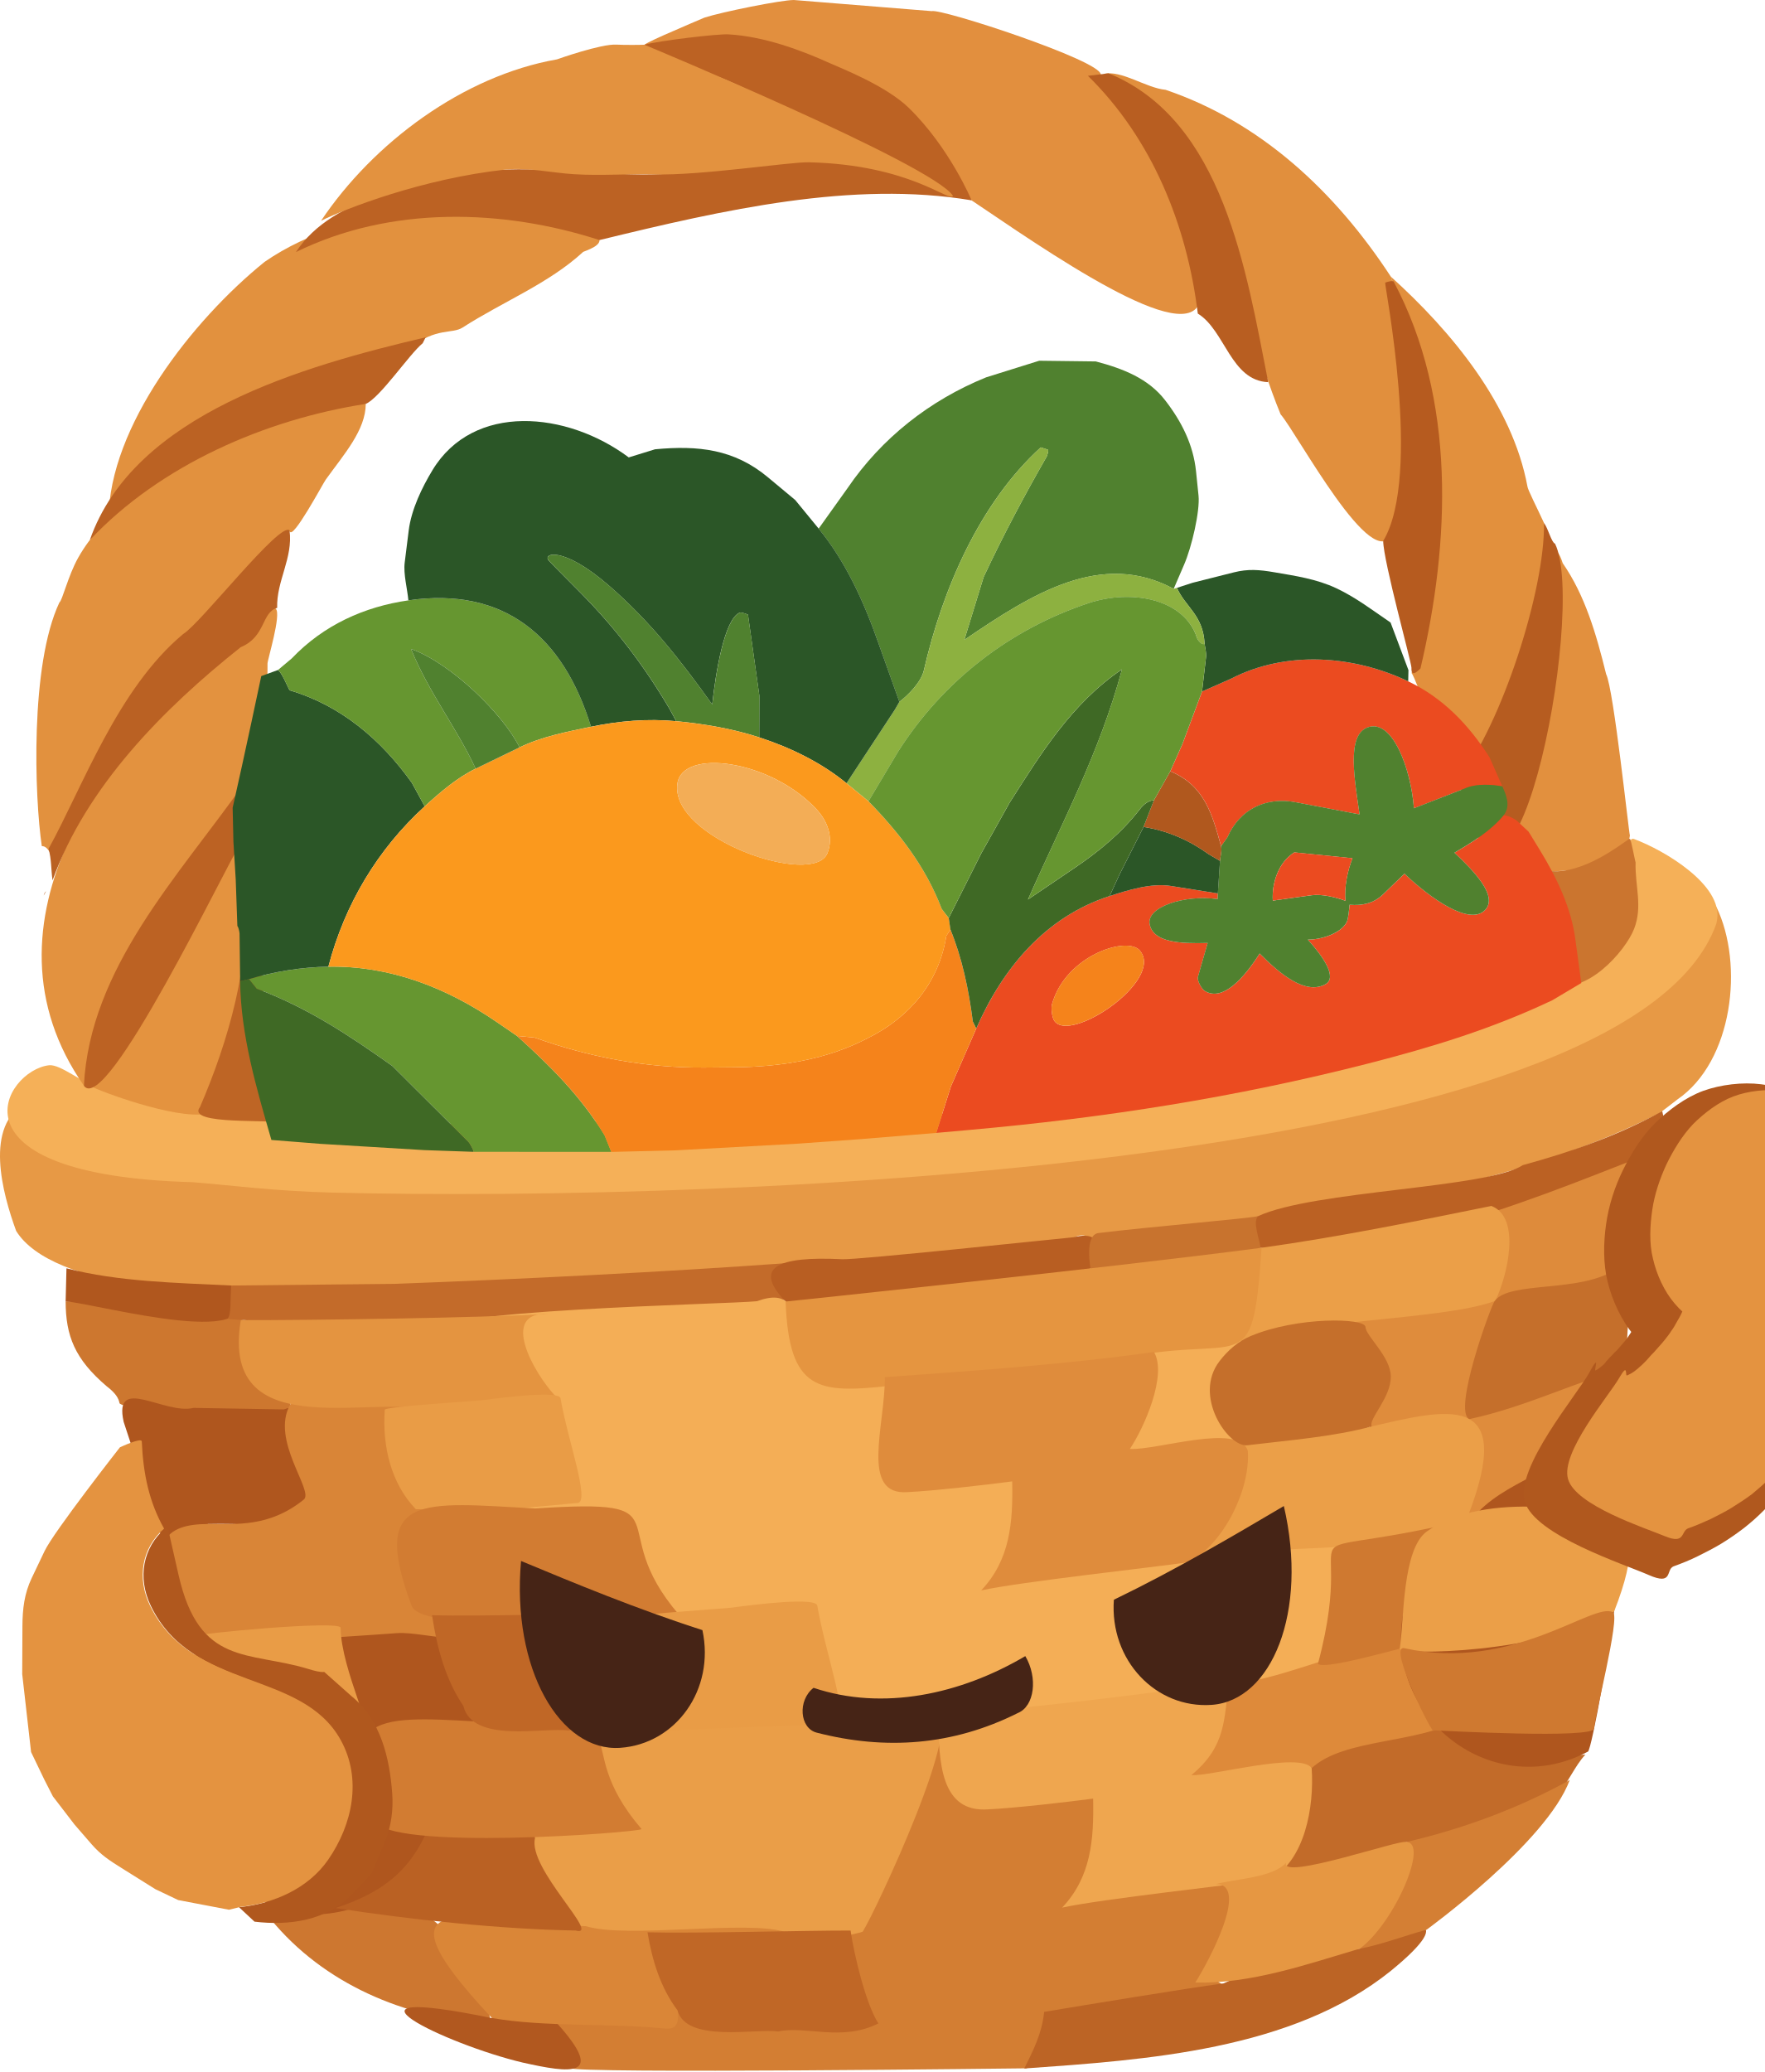
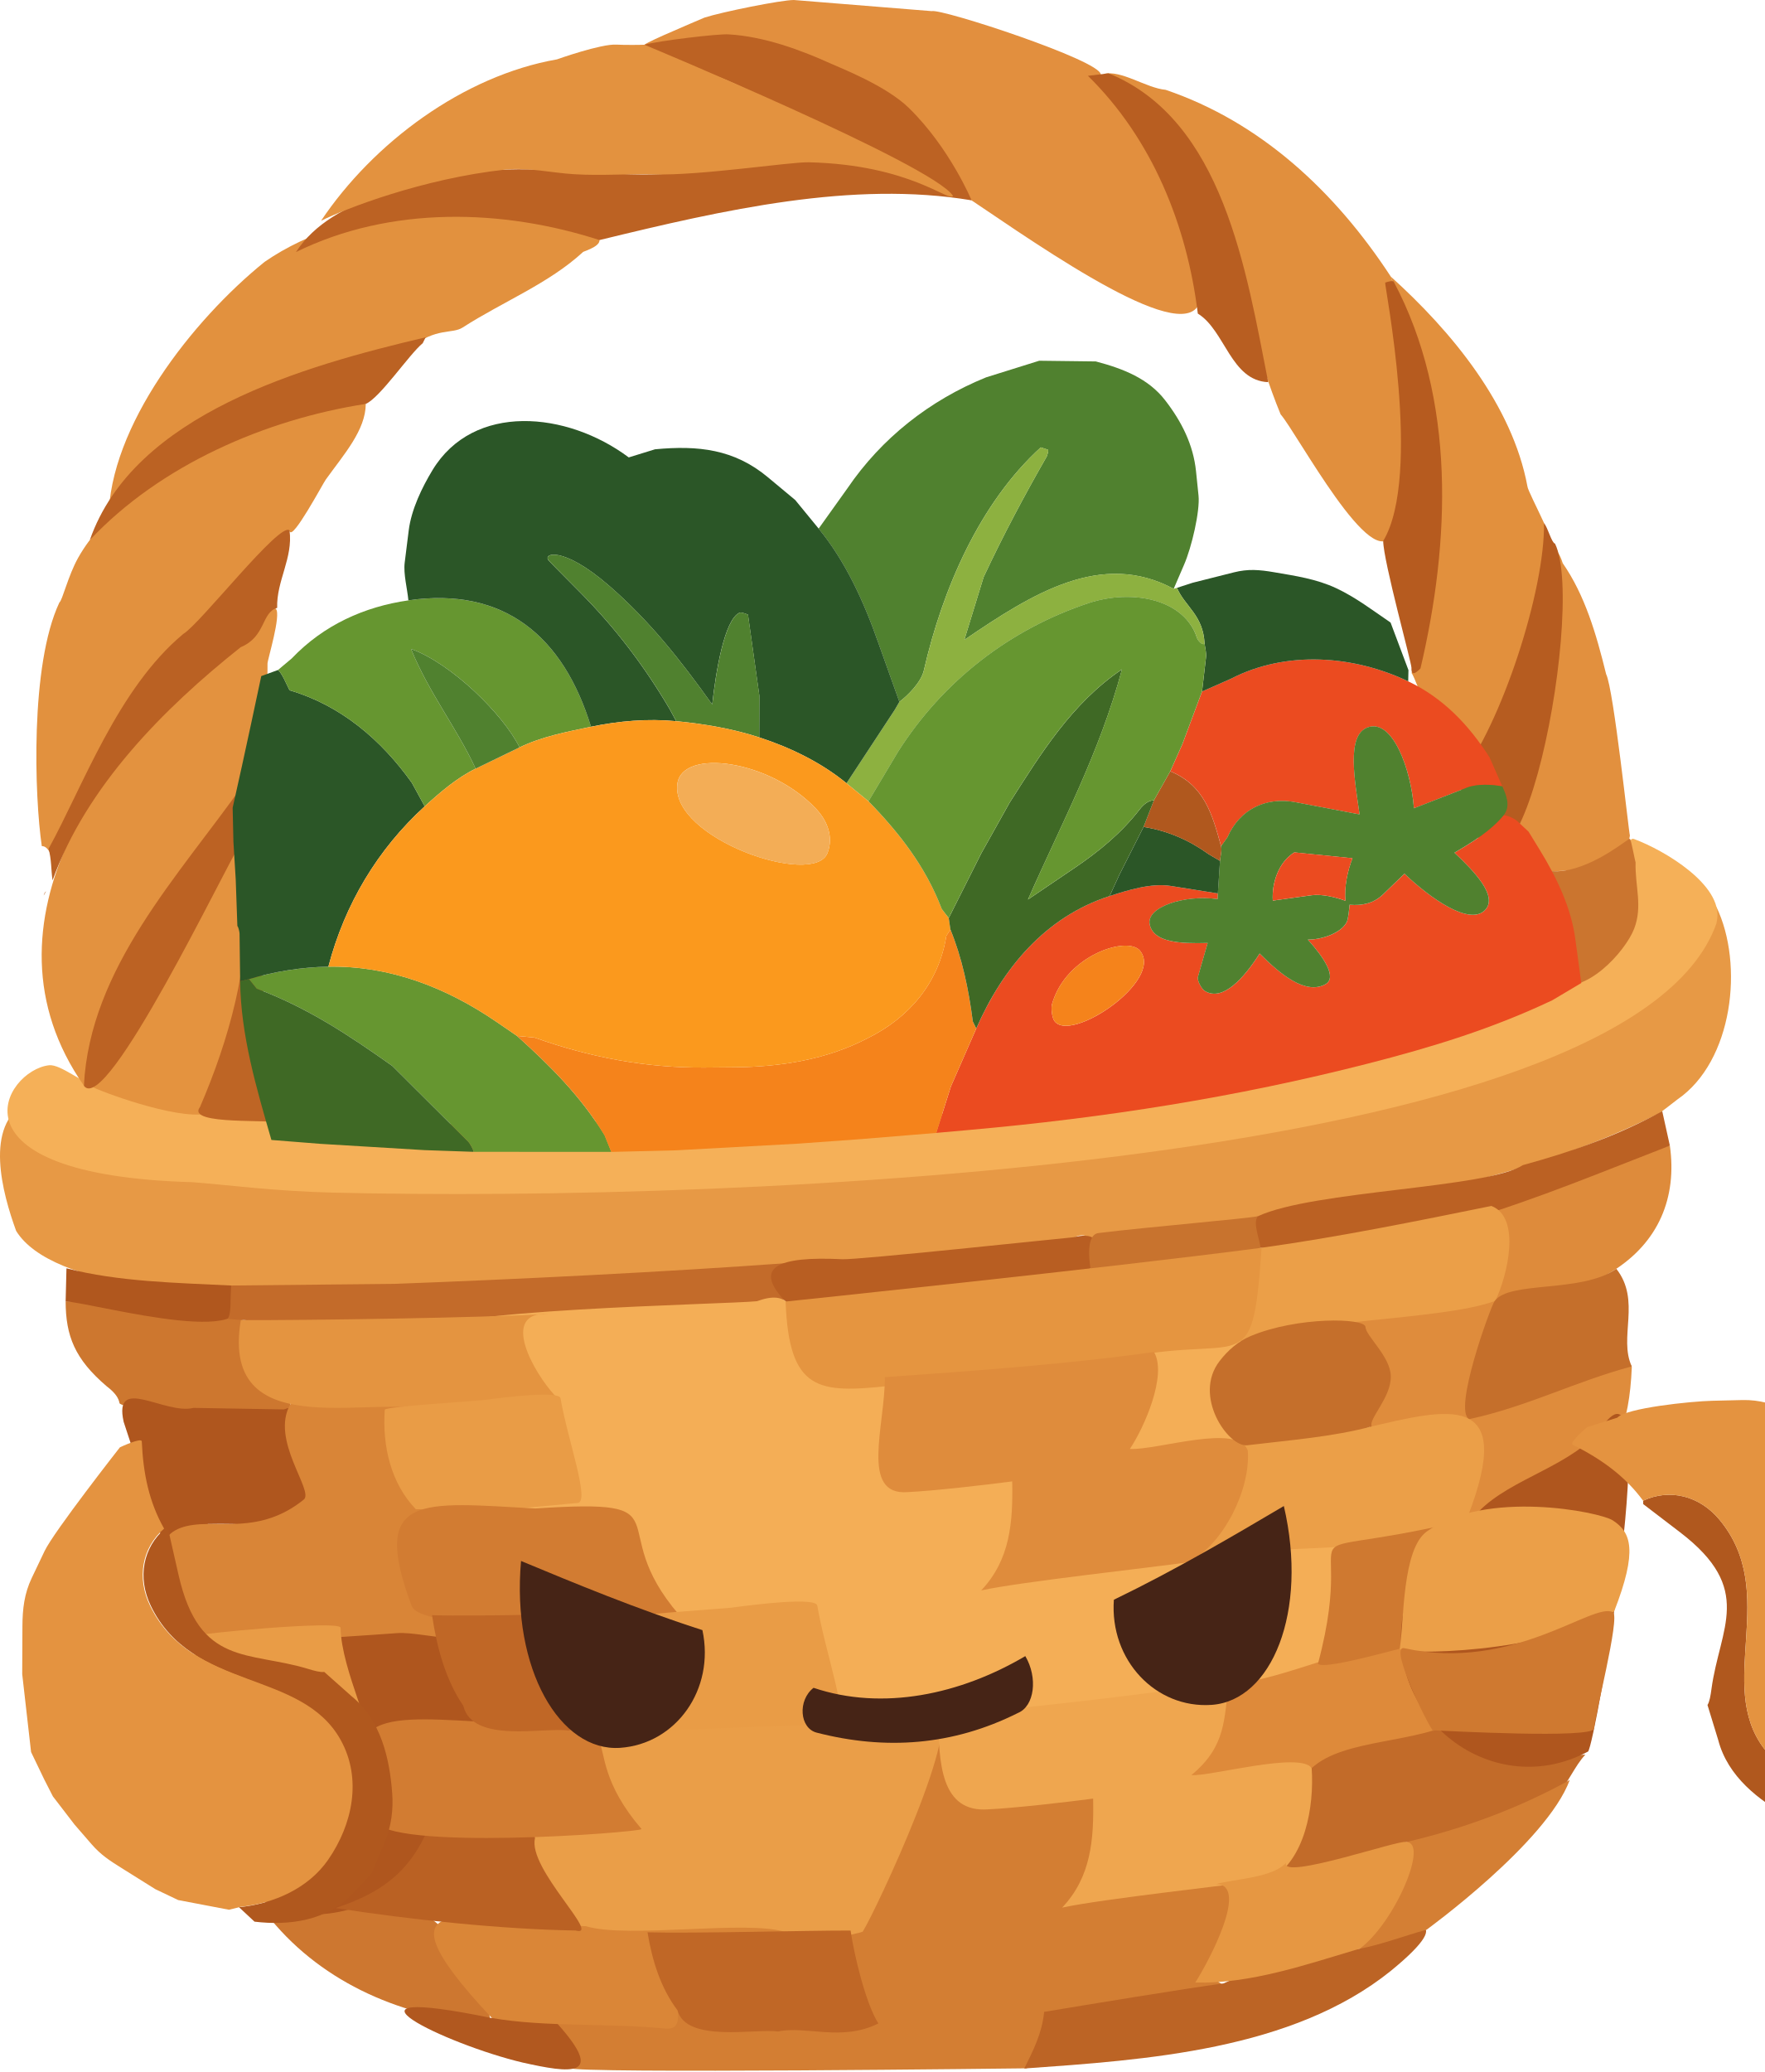
<svg xmlns="http://www.w3.org/2000/svg" width="534" height="627" viewBox="0 0 534 627" fill="none">
  <g id="cesto">
    <g id="corpo">
      <path d="M519.51 274.461C527.873 291.803 524.535 321.143 507.693 332.701C507.693 332.701 502.015 337.133 502.043 336.969C448.676 363.778 386.763 368.094 330.057 375.547C329.626 372.89 324.216 373.389 324.274 376.4C296.382 377.59 264.873 386.021 238.65 382.443C194.088 387.728 26.303 407.208 4.885 372.477C0.751 361.14 -4.956 340.518 8.012 333.593C30.159 377.292 202.634 355.213 250.716 355.05C339.227 343.357 461.02 342.916 519.49 274.461" fill="#E79945" />
      <path d="M519.5 279.449C493.632 352.834 223.994 363.883 100.618 360.891C82.989 360.459 68.717 358.531 58.185 357.735C-17.895 355.587 1.317 323.877 14.841 322.352C18.352 321.959 25.229 328.021 28.874 328.404C33.957 328.941 41.448 330.083 49.217 331.464C65.187 334.303 99.103 340.422 118.631 340.298C172.44 339.952 267.598 337.727 290.828 336.902C331.87 330.764 381.593 324.433 423.978 313.019C442.528 307.389 465.433 298.786 478.544 290.575C496.03 283.535 489.977 252.19 494.581 253.897C503.847 257.331 521.428 267.815 519.701 278.298" fill="#F5B058" />
      <path d="M286.004 518.845C315.709 522.777 345.769 527.947 325.876 574.716L366.074 568.567C366.697 571.128 371.426 569.881 373.143 569.881C376.02 580.998 360.77 595.433 369.719 600.354L369.162 602.378L317.454 610.578L310.807 625.886C310.807 625.886 173.505 627.584 172.334 625.79C169.006 624.352 172.21 619.009 169.275 614.77C167.155 616.631 166.637 614.894 167.999 612.401C176.746 607.595 191.968 613.494 202.692 611.614C202.883 607.01 207.305 607.269 209.78 611.902C226.507 613.427 246.122 614.559 262.6 611.259C258.888 603.567 256.481 595.376 255.368 586.695C250.688 584.269 277.966 513.263 285.994 518.845H286.004Z" fill="#D37E33" />
      <path d="M479.83 530.987C476.722 534.172 474.42 539.965 471.466 542.756C457.999 548.943 440.562 558.908 425.484 557.431C427.584 560.97 392.326 566.265 391.501 567.282C388.278 567.138 386.705 566.418 389.247 563.685C404.047 513.329 385.602 538.344 436.955 520.043C456.225 520.225 444.235 533.001 479.83 530.978V530.987Z" fill="#C26B29" />
      <path d="M421.014 596.353C391.108 620.447 346.958 623.315 310.011 625.943C312.706 620.486 315.335 615.479 316.035 608.803C327.909 606.827 358.842 601.715 370.304 600.19C382.331 594.704 398.014 590.292 411.538 589.668C426.836 580.604 442.749 578.638 421.004 596.353H421.014Z" fill="#BC6425" />
      <path d="M73.685 399.487C78.577 403.899 87.871 424.933 87.871 424.933C89.665 436.482 36.508 426.458 36.173 424.607C35.914 423.197 35.089 421.634 32.288 419.495C22.601 411.237 19.896 404.225 19.867 393.799C35.501 393.54 72.793 398.672 73.685 399.487Z" fill="#CD772F" />
      <path d="M505.41 346.676C507.625 362.359 502.014 375.921 488.164 384.611C473.288 393.953 449.99 397.742 449.75 394.826C449.184 388.169 450.086 380.371 450.143 378.415C451.179 376.583 452.675 365.044 455.006 363.96C464.435 359.577 491.07 349.899 505.41 346.667V346.676Z" fill="#DE8B3B" />
      <path d="M101.558 577.391C111.869 577.516 126.17 574.849 133.585 583.367C133.095 594.896 152.202 607.777 147.492 612.419C122.324 610.578 98.01 600.372 81.877 580.7C81.474 578.619 79.21 575.482 82.529 574.504C85.483 575.128 101.223 573.142 101.558 577.391Z" fill="#CD7730" />
      <path d="M475.101 538.651C468.089 557.604 431.766 583.952 431.766 583.952C425.417 585.65 417.993 588.499 411.547 589.688C415.336 580.336 427.815 569.67 425.493 557.441C442.634 553.461 459.428 547.313 475.101 538.651Z" fill="#D47F34" />
      <path d="M69.964 389.004C84.677 410.029 29.497 394.5 19.867 393.8L20.117 383.796C35.808 387.892 53.62 388.189 69.954 389.004H69.964Z" fill="#B0571E" />
      <path d="M148.864 610.684C152.038 608.334 165.303 610.012 168.584 612.247C183.69 629.042 172.43 627.315 158.215 624.15C134.822 618.635 96.091 599.836 148.854 610.684H148.864Z" fill="#B1581F" />
      <path d="M238.66 382.194L239.878 383.882C237.461 391.498 245.029 388.055 247.446 391.834C250.141 395.891 238.919 395.824 237.595 393.359C213.031 397.08 183.317 400.754 158.177 397.963C132.088 402.787 68.516 399.516 68.909 399.037C70.002 397.685 69.666 394.088 69.954 389.004L119.408 388.505C155.894 387.163 202.519 384.851 238.65 382.185L238.66 382.194Z" fill="#C36B2A" />
      <path d="M505.41 346.676C465.557 362.1 424.774 380.419 381.449 377.638C379.137 374.597 376.298 370.089 380.778 368.017C397.611 360.229 450.134 359.606 460.934 352.566C475.417 348.614 489.891 343.588 503.099 336.241L505.41 346.676Z" fill="#BB6123" />
      <path d="M324.974 374.396C335.467 371.71 332.618 381.388 328.35 386.03C299.134 387.479 265.593 399.756 238.257 394.356C227.418 383.479 235.235 380.074 254.956 381.052C259.512 381.282 318.624 374.99 324.983 374.396H324.974Z" fill="#B85E22" />
      <path d="M380.777 368.008C378.878 369.888 381.641 375.988 381.449 377.628C380.183 388.534 342.574 381.398 330.124 384.179C330.124 384.179 328.053 373.677 332.474 373.13C346.986 371.327 378.811 368.641 380.768 368.008H380.777Z" fill="#C8732E" />
      <path d="M85.953 426.488C91.372 424.464 92.792 427.514 90.212 435.648C98.029 475.328 105.107 460.231 62.866 461.18C66.338 505.887 116.032 477.227 137.028 491.586C141.872 494.895 148.24 504.419 149.353 513.215C159.376 524.206 139.052 524.139 131.292 524.561C145.689 555.849 114.085 588.077 81.838 577.133C79.268 575.397 74.299 560.453 74.29 549.173C74.654 542.498 51.126 471.961 37.429 430.267C34.226 415.87 49.85 428.214 58.569 426.037L85.943 426.498L85.953 426.488Z" fill="#AF561E" />
      <path d="M229.116 393.751C248.319 386.721 234.977 416.052 250.093 418.095C292.411 417.606 361.326 397.55 401.965 396.293C406.972 386.165 406.713 454.341 403.797 502.27C403.27 511.123 274.436 522.009 227.15 523.026C220.388 522.163 169.956 516.801 148.25 489.974C123.37 459.233 127.523 406.393 130.698 403.583C126.487 396.312 220.158 394.711 229.116 393.751Z" fill="#F4AE56" />
      <path d="M282.656 518.528C293.312 518.193 264.797 578.84 261.104 584.547C260.826 584.988 199.996 599.183 175.969 584.345C153.007 570.159 155.703 527.727 168.047 523.746C191.009 516.332 263.281 519.814 282.656 518.528Z" fill="#EA9E48" />
      <path d="M371.953 509.032C376.03 515.996 370.802 528.005 366.467 534.45C374.792 534.901 394.302 526.47 396.997 535.035C397.802 546.746 394.992 562.899 384.451 568.701C373.852 570.255 333.453 574.629 321.473 577.257C330.268 567.963 331.103 556.626 330.853 544.272C323.142 545.298 306.846 547.168 299.173 547.514C284.718 548.607 284.085 533.548 283.989 518.988C309.733 517.185 346.689 512.658 371.953 509.032Z" fill="#EFA64F" />
      <path d="M177.37 582.887C190.079 586.753 226.392 580.835 237.806 584.691C239.974 588.412 198.913 586.014 198.28 586.695C199.546 593.285 201.627 599.749 205.32 605.379C204.706 608.756 206.874 614.28 201.387 613.868C184.66 612.142 165.189 613.504 148.874 610.664C109.241 568.51 144.759 581.813 177.37 582.878V582.887Z" fill="#DA8637" />
      <path d="M205.042 608.305C199.996 601.649 197.397 593.323 195.978 584.729C209.809 585.122 244.156 584.154 257.44 584.192C258.466 591.299 261.977 606.253 265.852 612.305C254.802 617.878 243.887 612.919 235.523 614.741C228.675 613.782 207.718 618.261 205.042 608.315V608.305Z" fill="#C06726" />
      <path d="M425.484 557.431C432.764 557.086 422.088 581.976 411.538 589.678C395.529 594.416 378.581 600.373 361.767 599.931C365.69 593.831 378.313 570.294 368.078 570.121C373.661 568.577 385.199 568.241 389.247 563.695C387.453 569.171 424.246 556.415 425.484 557.431Z" fill="#E69742" />
      <path d="M434.384 502.472C436.063 508.706 438.47 514.989 442.393 520.12C428.994 527.832 406.943 525.885 396.997 535.045C393.62 529.913 365.767 537.711 360.597 537.145C371.301 528.35 370.428 519.88 371.953 509.032C385.794 511.43 435.075 484.679 434.375 502.462L434.384 502.472Z" fill="#DE8A3A" />
      <path d="M132.29 427.639C130.045 437.201 128.798 451.138 134.822 459.032C137.316 460.902 150.178 487.413 150.178 487.413C148.413 501.292 129.355 493.542 120.185 494.194C103.323 495.393 60.737 498.511 58.684 495.154C40.518 465.516 51.059 461.247 62.876 461.171C71.575 461.113 81.445 462.235 91.938 453.785C95.17 451.186 81.656 435.763 87.881 424.924C88.399 424.013 138.045 421.308 132.299 427.639H132.29Z" fill="#D98537" />
      <path d="M165.898 397.588C151.108 396.898 161.448 415.352 168.076 422.44C156.345 425.95 142.466 421.538 132.29 427.638C117.068 420.215 66.223 439.436 72.88 399.487C94.019 399.526 145.555 398.806 165.908 397.588H165.898Z" fill="#E49440" />
      <path d="M443.823 425.557C457.241 425.461 493.027 408.206 493.891 413.683C492.461 449.718 475.619 451.138 445.751 460.883C439.411 455.905 455.563 434.871 440.331 428.962C386.015 442.486 438.758 419.591 409.034 402.749C401.188 395.21 455.448 389.464 453.846 394.279C453.846 394.279 451.486 419.438 443.823 425.567V425.557Z" fill="#DF8C3C" />
      <path d="M451.39 364.929C460.474 368.401 456.273 386.002 452.58 393.646C436.054 399.794 390.312 399.228 377.497 406.767C367.887 405.185 377.986 379.364 381.833 377.58C404.872 374.386 428.38 369.6 451.39 364.929Z" fill="#EB9F48" />
      <path d="M161.927 556.251C159.635 565.459 182.386 586.378 174.195 584.182C152.096 583.846 123.513 580.844 101.568 577.382C117.356 572.193 125.537 564.778 131.014 549.777C139.474 552.405 160.163 546.871 161.937 556.251H161.927Z" fill="#BA6123" />
      <path d="M381.842 377.581C378.984 419.716 376.586 402.394 336.321 411.698C328.475 412.494 275.846 419.333 269.334 419.352C247.733 421.702 238.784 421.078 237.777 393.857C237.777 393.857 334.94 383.748 381.842 377.581Z" fill="#E59540" />
      <path d="M212.782 519.986C212.782 519.986 148.653 526.058 147.569 520.466C141.181 513.32 134.131 498.117 138.889 490.665L180.621 487.576C191.623 484.689 238.478 519.603 212.782 519.986Z" fill="#F2AA54" />
      <path d="M174.732 454.821L141.239 457.909C141.239 457.909 141.574 457.928 139.263 456.854L125.854 456.701C118.286 448.817 115.687 437.594 116.454 426.574C116.943 425.624 143.665 423.965 146.178 423.687C153.602 422.708 169.265 420.809 169.658 423.14C171.807 435.782 178.799 454.715 174.742 454.83L174.732 454.821Z" fill="#E99C46" />
      <path d="M150.696 521.291C197.521 518.221 170.56 526.058 194.193 553.489C193.282 554.554 116.809 560.328 113.231 550.765C100.378 516.361 116.435 519.478 150.696 521.291Z" fill="#D27C32" />
      <path d="M444.11 459.243C422.884 472.124 383.712 465.928 360.597 472.335C377.152 453.766 373.257 437.816 375.147 437.365C380.537 436.885 409.12 431.197 414.002 431.917C437.924 426.363 459.265 420.416 444.11 459.253V459.243Z" fill="#EB9F48" />
      <path d="M455.822 457.008C438.758 465.046 431.872 484.066 434.385 502.472C433.991 501.014 432.86 499.729 433.445 496.573C430.375 496.669 401.198 505.752 398.896 503.479C412.727 451.8 379.387 476.863 455.822 457.008Z" fill="#CF7930" />
      <path d="M410.482 427.418L410.693 421.5C410.789 423.159 412.842 425.768 410.482 427.418Z" fill="#EB9F48" />
      <path d="M425.522 484.584C416.372 517.789 450.594 546.036 480.645 530.028C482.908 527.899 504.173 404.676 484.894 431.744C476.559 443.455 457.443 447.129 447.487 457.459C431.651 473.879 423.019 484.852 425.522 484.584Z" fill="#AF561E" />
      <path d="M493.881 413.472C476.703 418.076 462.239 425.663 444.715 429.432C439.612 427.063 451.141 395.449 452.359 393.732C456.762 387.479 478.784 391.373 489.2 383.939C496.787 393.598 489.795 404.734 493.881 413.481V413.472Z" fill="#C56F2B" />
      <path d="M349.269 409.108C353.346 416.071 346.305 432.012 341.97 438.458C350.296 438.909 374.984 430.459 377.67 439.024C378.475 450.735 370.495 466.907 359.954 472.709C349.356 474.263 308.956 478.637 296.976 481.265C305.772 471.971 306.606 460.634 306.357 448.28C298.645 449.306 282.349 451.176 274.676 451.522C260.221 452.615 267.904 431.293 267.818 416.733C293.562 414.93 324.015 412.743 349.269 409.117V409.108Z" fill="#DF8C3C" />
      <g>
        <path d="M488.529 487.663C467.303 500.544 423.373 500.88 423.661 498.904C424.975 490.157 424.39 468.758 431.871 463.415C449.769 450.62 484.126 457.497 488.116 460.068C493.66 463.646 495.78 469.074 488.529 487.663Z" fill="#EB9F48" />
        <path d="M433.905 523.621C436.974 523.717 482.62 526.249 482.496 523.027C482.39 520.331 490.495 489.13 488.183 487.874C482.179 484.603 458.152 506.03 425.023 498.76C419.729 497.599 434.49 526.767 433.905 523.621Z" fill="#CF7930" />
        <path d="M66.827 520.581C63.595 515.91 57.466 500.333 58.674 495.153C59.307 494.3 103.074 490.214 103.093 492.573C103.208 505.397 114.382 526.316 110.354 525.779" fill="#E99C46" />
        <path d="M415.153 431.648C403.241 434.842 390.206 435.801 377.497 437.346C371.876 438.027 360.875 422.507 369.152 411.832C371.665 408.59 374.763 405.885 378.494 404.312C392.661 398.366 413.158 398.778 413.273 401.54C413.389 404.303 420.784 410.393 420.947 416.398C421.119 422.901 414.098 429.375 415.163 431.648H415.153Z" fill="#C56F2B" />
        <path d="M162.052 456.471C208.878 453.402 181.916 461.238 205.55 488.67C204.638 489.734 128.165 495.509 124.587 485.946C111.735 451.541 127.791 454.658 162.052 456.471Z" fill="#D27C32" />
        <path d="M140.231 516.197C134.956 508.457 132.251 498.77 130.764 488.766C145.209 489.226 181.081 488.094 194.96 488.142C196.025 496.41 199.699 513.809 203.746 520.849C192.208 527.333 180.813 521.559 172.065 523.679C164.91 522.557 143.022 527.774 140.231 516.197Z" fill="#C06726" />
        <path d="M253.028 521.626L198.528 523.746C190.088 514.855 187.191 502.203 188.054 489.773C188.601 488.708 218.393 486.838 221.193 486.512C229.461 485.409 246.927 483.27 247.369 485.888C249.766 500.141 257.564 521.502 253.037 521.626H253.028Z" fill="#E99C46" />
      </g>
    </g>
    <g id="rosto">
      <g id="boca" transform="translate(277.0 512.0) rotate(-4.0) scale(1.7)">
        <path d="M-18-2C-6 3 8 1 20-5C22-1 21 4 18 5C6 10-6 10-18 6C-21 5-21 0-18-2Z" fill="#462416" />
      </g>
      <g id="olho-esq" transform="translate(185.0 490.0) rotate(-4.0) scale(1.3 1.3)">
        <path d="M-20-15C-8-9 6-2 21 4C23 18 13 30 0 30C-14 30-24 10-20-15Z" fill="#462416" />
      </g>
      <g id="olho-dir" transform="translate(364.0 477.0) rotate(-4.0) scale(-1.3 1.3)">
        <path d="M-20-15C-8-9 6-2 21 4C23 18 13 30 0 30C-14 30-24 10-20-15Z" fill="#462416" />
      </g>
    </g>
    <g id="alca">
      <path d="M333.146 22.521C340.474 32.151 369.421 83.686 362.285 93.009C354.362 103.368 308.927 70.421 289.092 57.29C263.646 37.474 196.371 15.001 195.325 13.562C194.193 13.812 197.099 12.316 201.109 10.551C206.432 8.201 213.204 5.333 213.204 5.333C218.527 3.606 236.434 0 240.271 0L281.975 3.367C284.968 2.523 333.127 18.329 333.146 22.511V22.521Z" fill="#E28F3E" />
      <path d="M180.161 70.805C183.633 73.442 179.317 75.15 176.516 76.214C166.08 85.835 152.249 91.244 140.039 99.1C136.788 101.191 132.069 98.965 124.137 105.277C88.082 110.485 54.761 132.545 32.864 156.927C33.065 129.054 58.204 96.903 80.092 79.236C106.651 60.906 148.058 59.429 180.161 70.805Z" fill="#E2913E" />
      <path d="M420.937 83.686C422.683 86.065 428.783 139.816 421.445 161.32C415.71 174.585 392.604 131.107 387.597 125.38C373.133 90.314 370.399 44.687 333.98 22.396C339.304 21.044 346.852 26.636 352.799 27.182C381.516 36.937 404.056 57.875 420.937 83.686Z" fill="#E18F3D" />
      <path d="M110.708 122.225C110.66 130.176 104.119 137.447 98.604 145.12C97.702 146.377 88.542 163.584 87.679 160.773C87.65 160.697 81.176 167.727 77.522 171.717C70.098 179.813 61.744 188.579 54.147 195.984C36.892 213.815 25.066 235.06 17.632 258.617C15.273 260.66 15.196 255.979 12.654 256.046C10.458 241.285 9.038 201.202 17.987 182.287C18.869 181.741 20.596 174.25 23.646 168.802C27.483 161.944 32.969 156.62 36.46 153.455C56.9 134.915 89.281 118.571 110.708 122.215V122.225Z" fill="#E2913E" />
      <path d="M294.06 60.618C258.13 54.585 219.16 63.448 181.446 72.646C152.278 63.218 118.247 62.163 89.569 76.281C100.618 59.17 128.645 54.902 148.058 51.622C178.194 48.782 217.376 62.815 240.587 35.796C225.078 24.9 208.005 18.502 188.985 15.989C190.769 14.08 193.052 14.071 195.037 13.534C199.507 12.325 217.155 10.205 220.493 10.397C231.322 11.021 242.573 15.222 251.1 19.087C254.553 20.651 268.182 25.907 275.136 32.717C287.49 44.812 294.051 60.599 294.051 60.599L294.06 60.618Z" fill="#BC6223" />
      <path d="M441.636 235.463C438.183 233.228 428.495 204.866 427.248 203.715C434.087 163.104 435.142 122.628 420.927 83.686C439.41 100.337 457.721 122.561 462.296 147.163C462.315 148.046 465.212 153.657 467.331 158.289C468.051 159.853 468.674 181.587 463.485 201.039C459.025 217.757 448.964 232.902 441.645 235.463H441.636Z" fill="#E2903D" />
      <path d="M493.315 252.814C491.665 267 449.021 266.156 450.661 256.89C461.49 243.683 465.154 146.165 472.981 170.422C479.676 180.072 483.1 191.706 486.121 204.002C488.404 208.462 493.056 252.689 493.315 252.814Z" fill="#E2903E" />
      <path d="M335.505 22.185C370.274 36.304 377.228 82.142 383.847 115.645C372.481 115.175 370.821 99.982 362.534 94.889C359.273 68.167 348.694 41.982 329.28 22.943L335.515 22.185H335.505Z" fill="#B85E21" />
      <path d="M470.65 164.504C480.606 184.695 456.426 306.162 441.626 235.463C454.498 219.186 467.638 178.489 467.312 158.289C468.549 159.776 469.557 164.159 470.64 164.504H470.65Z" fill="#B65C20" />
      <path d="M80.965 200.808C81.56 253.456 35.204 273.522 25.401 328.548C-8.783 279.545 31.952 224.183 72.745 192.703C73.656 191.994 81.579 182.182 83.497 184.234C85.185 186.037 80.955 199.629 80.965 200.808Z" fill="#E3923F" />
      <path d="M74.951 255.547C77.781 262.233 74.107 307.975 64.017 336.596C56.42 339.732 32.979 331.253 28.221 329.047C41.793 303.85 71.335 253.581 74.145 254.233C74.289 254.272 74.778 255.145 74.951 255.547Z" fill="#E4933F" />
      <path d="M72.774 255.317C68.544 261.628 32.144 338.025 25.392 328.558C27.195 292.897 54.099 265.072 73.618 237.419C76.255 239.836 76.85 253.427 73.148 254.866C73.119 254.876 73.004 254.962 72.774 255.317Z" fill="#BC6223" />
      <path d="M84.734 339.991C83.804 338.37 56.027 340.806 60.535 334.984C69.139 315.053 76.044 291.189 74.241 269.042C78.644 264.649 80.044 324.146 84.734 339.981V339.991Z" fill="#BE6525" />
      <path d="M495.032 260.947C494.849 268.247 497.238 274.184 494.6 281.042C491.962 287.9 479.724 301.587 470.247 297.539C460.349 293.309 450.891 270.203 450.613 260.314C454.085 258.578 464.214 264.621 473 263.518C483.33 262.213 493.497 253.044 493.324 253.869C493.622 253.725 494.888 260.784 495.041 260.947H495.032Z" fill="#CB752F" />
      <path d="M127.935 103.867C123.887 107.157 115.082 120.316 110.708 122.225C80.39 126.915 48.517 140.717 27.185 163.42C40.537 125.179 92.024 110.725 128.827 102.073L127.935 103.867Z" fill="#BB6223" />
      <path d="M419.249 85.528C419.872 85.269 421.599 84.818 421.819 85.221C440.734 120.786 438.94 164.044 429.924 202.285C427.497 204.76 427.143 203.561 427.2 202.094C427.258 200.626 418.702 169.876 418.645 163.708C430.576 143.873 418.884 85.681 419.249 85.528Z" fill="#B65B1F" />
      <path d="M87.631 160.495C88.753 168.859 83.631 175.784 83.89 183.956C79.085 185.28 80.524 192.646 72.841 195.85C49.457 214.428 26.12 238.014 15.905 266.395C15.435 263.221 15.608 259.998 14.687 256.861C25.008 238.215 35.52 208.472 55.451 191.85C60.631 188.771 84.763 157.723 87.621 160.495H87.631Z" fill="#BA6123" />
      <path d="M195.047 13.543C195.047 13.543 282.311 49.752 288.44 59.266C287.375 61.405 275.625 49.867 244.865 49.109C239.12 48.965 211.995 53.204 197.761 52.773C190.213 52.543 182.319 53.224 173.85 52.725C167.03 52.322 159.712 50.576 152.892 51.325C127.906 54.058 104.608 63.132 97.175 66.805C112.943 43.277 140.126 22.953 168.574 17.965C168.574 17.965 181.974 13.188 186.625 13.505C189.091 13.668 195.047 13.553 195.047 13.553V13.543Z" fill="#E3923F" />
    </g>
    <g id="frutas">
      <g>
        <path d="M156.47 313.471C166.416 322.391 175.845 331.781 182.99 343.559L185.014 348.566L143.329 348.547C143.368 348.029 142.322 346.063 141.708 345.449L118.756 322.573C105.548 313.212 92.859 304.81 77.704 299.189L75.383 296.283C82.941 294.01 91.382 292.657 99.39 292.513C117.749 292.187 134.812 298.642 150.245 309.203L156.479 313.471H156.47Z" fill="#669630" />
        <path d="M75.373 296.283L77.695 299.189C92.849 304.81 105.539 313.212 118.746 322.573L141.699 345.449C142.313 346.063 143.358 348.039 143.32 348.547L128.559 348.039L96.935 346.13L82.145 344.96C77.57 329.134 72.889 313.327 72.678 296.935L75.364 296.273L75.373 296.283Z" fill="#3F6925" />
      </g>
      <path d="M84.15 202.737C85.416 203.83 86.605 206.871 87.641 208.885C103.083 213.402 115.399 223.867 124.674 236.921L128.539 243.999C114.315 256.986 104.349 273.58 99.381 292.513C91.372 292.657 82.931 294 75.373 296.283L72.688 296.945L72.505 282.509C72.505 281.991 72.064 280.217 71.844 280.255L71.345 266.117L70.645 254.675L70.415 244.441C73.935 228.96 79.076 204.588 79.076 204.588L84.159 202.737H84.15Z" fill="#2B5627" />
      <path d="M178.885 219.915C171.567 221.44 163.989 222.888 157.247 226.159C152.364 216.232 136.673 200.77 124.395 196.368C129.863 209.748 138.255 220.27 143.962 232.595C138.342 235.319 133.124 239.817 128.539 243.999L124.674 236.921C115.399 223.867 103.083 213.402 87.641 208.885C86.595 206.87 85.415 203.83 84.149 202.736L88.302 199.245C97.961 189.116 110.296 183.582 123.609 181.673C152.71 177.511 170.492 192.646 178.885 219.915Z" fill="#669630" />
      <g id="tomate">
        <path d="M462.641 251.663L466.056 257.226C471.207 265.638 475.571 274.759 476.808 284.265L478.602 297.472L469.854 302.671C451.813 311.246 433.493 316.866 413.964 321.864C374.14 332.05 334.297 338.284 293.38 341.929L283.366 342.821L287.807 328.769L295.49 311.226C303.47 293.003 316.409 277.426 335.841 271.153C341.222 269.417 348.387 267.125 354.43 268.103L368.606 270.357L368.539 272.074C358.343 270.673 346.91 274.539 347.975 279.709C349.116 285.253 357.298 285.598 365.527 285.358L362.582 295.602C362.266 296.715 363.695 299.275 364.673 299.88C370.093 303.208 376.548 295.938 381.257 288.543C387.636 294.959 395.175 301.079 401.121 297.875C404.872 295.861 400.565 289.578 395.827 284.332C399.865 284.38 405.84 282.5 407.605 279.037C408.114 278.04 408.372 274.827 408.478 273.791C412.363 274.136 415.844 273.311 418.587 270.664L425.091 264.391C432.821 271.757 445.022 280.476 449.626 275.239C453.242 271.124 446.441 263.873 440.216 258.041C445.827 254.752 451.295 251.327 455.083 246.733C456.215 246.666 458.421 247.731 459.236 248.488L462.651 251.673L462.641 251.663ZM345.02 287.67C341.232 283.104 322.586 289.041 318.404 303.86C318.078 305.021 318.404 307.774 319.018 308.781C323.574 316.166 352.483 296.667 345.02 287.679V287.67Z" fill="#EB4B20" />
        <path d="M426.203 206.17C436.773 211.196 444.552 219.349 450.834 229.18L454.709 237.976C451.525 237.391 447.132 237.141 444.005 238.359L427.949 244.604C427.105 232.998 421.513 217.287 413.888 220.145C407.452 222.553 410.051 236.173 411.499 246.455L392.134 242.772C383.175 241.064 375.205 244.901 371.512 253.38L369.594 256.075C366.937 246.503 364.606 237.669 354.209 233.391L357.854 225.219L363.82 209.249L372.596 205.374C389.381 196.732 409.686 198.315 426.213 206.17H426.203Z" fill="#EB4B20" />
        <path d="M420.88 188.388L426.289 202.784L426.213 206.17C409.686 198.315 389.381 196.732 372.596 205.374L363.82 209.249L365.047 198.698C365.153 197.806 364.75 195.668 364.587 194.814C364.184 186.095 358.688 183.611 356.223 177.885L360.961 176.35L373.43 173.204C377.766 172.111 381.142 172.389 385.717 173.175C392.105 174.278 398.388 175.17 404.44 178C410.319 180.753 415.528 184.743 420.889 188.397L420.88 188.388Z" fill="#2B5627" />
        <path d="M454.709 237.966C455.822 240.479 457.366 243.942 455.074 246.723C451.285 251.318 445.808 254.742 440.207 258.032C446.432 263.863 453.232 271.115 449.616 275.229C445.012 280.466 432.812 271.757 425.081 264.381L418.578 270.654C415.835 273.302 412.353 274.126 408.468 273.781C408.363 274.817 408.104 278.03 407.595 279.028C405.821 282.481 399.846 284.37 395.817 284.322C400.555 289.578 404.862 295.851 401.112 297.865C395.165 301.069 387.616 294.959 381.248 288.533C376.548 295.928 370.083 303.198 364.664 299.87C363.685 299.266 362.256 296.714 362.573 295.592L365.517 285.348C357.297 285.588 349.116 285.243 347.965 279.699C346.9 274.529 358.324 270.664 368.529 272.064L368.596 270.347L369.249 260.487C369.316 259.413 369.901 257.226 369.584 256.056L371.503 253.361C375.186 244.882 383.166 241.045 392.124 242.752L411.49 246.436C410.041 236.153 407.442 222.534 413.878 220.126C421.513 217.268 427.095 232.979 427.939 244.584L443.995 238.34C447.122 237.122 451.515 237.372 454.7 237.957L454.709 237.966ZM407.202 272.573C406.828 268.496 407.816 263.547 409.351 259.71L391.75 257.945C386.964 260.88 384.902 267.192 385.228 272.534L396.997 270.904C400.009 270.482 404.191 271.47 407.193 272.582L407.202 272.573Z" fill="#50812F" />
        <path d="M346.114 250.224C353.403 251.375 359.974 254.253 365.844 258.502L369.258 260.497L368.606 270.357L354.43 268.103C348.387 267.124 341.222 269.417 335.841 271.153L338.795 264.727L346.123 250.224H346.114Z" fill="#2B5627" />
        <path d="M345.02 287.67C352.473 296.657 323.564 316.157 319.018 308.771C318.394 307.764 318.078 305.011 318.404 303.851C322.586 289.032 341.232 283.095 345.02 287.66V287.67Z" fill="#F5831B" />
        <path d="M369.584 256.075C369.91 257.245 369.325 259.432 369.248 260.506L365.834 258.511C359.964 254.272 353.384 251.385 346.104 250.234L349.231 242.206L354.19 233.401C364.587 237.678 366.918 246.503 369.574 256.085L369.584 256.075Z" fill="#B0581E" />
        <path d="M407.202 272.572C404.2 271.469 400.018 270.482 397.006 270.894L385.238 272.525C384.912 267.182 386.974 260.88 391.76 257.936L409.36 259.701C407.826 263.528 406.838 268.486 407.212 272.563L407.202 272.572Z" fill="#EB4B20" />
      </g>
      <g>
        <path d="M355.225 178.182C333.328 166.432 312.428 179.64 291.864 193.644L297.705 174.633C303.594 162.068 309.886 150.213 316.802 138.157C316.965 137.725 317.512 136.19 317.109 136.066L314.999 135.385C296.506 152.218 285.274 178.23 279.615 202.871C278.791 206.487 274.685 210.534 272.201 212.386L265.804 194.459C261.42 181.971 255.876 169.847 247.771 159.968L256.471 147.787C266.811 132.594 281.371 121.122 298.463 114.187L314.538 109.161L331.659 109.372C340.032 111.578 347.562 114.561 352.626 121.093C357.69 127.615 361.182 134.646 361.997 142.636L362.755 149.993C363.225 154.549 360.721 165.569 358.324 171.008L355.225 178.201V178.182Z" fill="#50812F" />
        <path d="M355.225 178.182L356.213 177.875C358.678 183.611 364.165 186.085 364.577 194.804C363.896 195.389 362.515 193.778 362.285 193.049C358.621 181.414 342.795 178.115 329.501 182.517C305.532 190.45 285.418 206.18 271.904 227.348L262.868 242.484L256.212 237.017L270.791 214.831L272.211 212.376C274.695 210.525 278.79 206.477 279.625 202.861C285.284 178.22 296.516 152.199 315.008 135.375L317.118 136.056C317.521 136.19 316.974 137.725 316.811 138.147C309.896 150.213 303.604 162.059 297.715 174.624L291.873 193.634C312.438 179.621 333.337 166.413 355.235 178.172L355.225 178.182Z" fill="#8DB140" />
        <path d="M247.781 159.958C255.886 169.838 261.43 181.961 265.813 194.449L272.211 212.376L270.791 214.831L256.212 237.017C248.549 230.725 239.274 226.217 229.788 223.128L229.826 210.515L226.383 185.99C225.663 185.702 224.33 185.194 223.822 185.414C219.256 187.457 216.628 203.341 215.563 213.191C205.828 199.562 196.476 187.755 184.295 177.194C170.138 164.917 163.971 167.478 166.177 169.742L168.431 172.053L175.595 179.276C186.232 189.989 195.018 201.547 202.653 214.534L204.658 218.227C196.064 217.402 187.288 218.16 178.876 219.905C170.483 192.637 152.7 177.501 123.6 181.664C123.293 178.201 122.056 173.693 122.487 170.25L123.705 160.505C124.501 154.165 127.715 147.528 130.889 142.281C143.272 121.794 171.577 124.422 190.299 138.416L198.251 135.96C211.334 134.723 222.22 135.931 232.377 144.391L240.684 151.307L247.772 159.949L247.781 159.958Z" fill="#2B5627" />
        <path d="M229.797 223.128C221.769 220.51 213.079 219.032 204.677 218.227L202.672 214.534C195.037 201.547 186.242 189.999 175.614 179.276L168.45 172.053L166.196 169.742C163.99 167.478 170.157 164.917 184.314 177.194C196.495 187.754 205.847 199.571 215.582 213.191C216.647 203.341 219.275 187.457 223.841 185.414C224.349 185.184 225.682 185.692 226.402 185.99L229.845 210.515L229.807 223.128H229.797Z" fill="#50812F" />
      </g>
      <g id="laranja">
        <path d="M295.48 311.236L287.797 328.779L283.356 342.83L260.557 344.701L241.614 346.072L204.572 348.096L185.014 348.576L182.991 343.569C175.845 331.781 166.416 322.4 156.47 313.48L161.755 313.969C178.492 319.955 195.584 323.197 213.281 323.043L222.258 322.966C236.32 322.842 250.179 320.636 262.552 314.2C275.29 307.888 284.172 297.328 286.416 283.219L287.653 281.281C291.164 289.828 293.207 299.438 294.435 309.107L295.48 311.245V311.236Z" fill="#F5831B" />
        <path d="M204.677 218.236C213.079 219.042 221.779 220.519 229.797 223.138C239.274 226.226 248.558 230.734 256.222 237.026L262.878 242.493C272.134 251.998 280.172 262.242 285.054 275.085L287.164 277.819L287.663 281.281L286.426 283.219C284.181 297.328 275.299 307.888 262.562 314.2C250.189 320.635 236.329 322.851 222.268 322.966L213.29 323.043C195.584 323.196 178.492 319.945 161.764 313.969L156.479 313.48L150.245 309.212C134.812 298.652 117.749 292.197 99.391 292.523C104.359 273.589 114.325 256.996 128.549 244.009C133.124 239.827 138.351 235.328 143.972 232.604L157.256 226.168C163.999 222.898 171.586 221.449 178.895 219.924C187.316 218.169 196.083 217.421 204.677 218.246V218.236ZM250.457 258.127C252.328 253.284 250.419 248.411 247.052 244.814C233.03 229.823 206.442 226.408 205.013 237.17C202.807 253.706 246.391 268.678 250.457 258.118V258.127Z" fill="#FB991D" />
        <path d="M250.458 258.128C246.381 268.688 202.807 253.715 205.013 237.18C206.442 226.418 233.03 229.833 247.053 244.824C250.419 248.421 252.328 253.293 250.458 258.137V258.128Z" fill="#F3AD56" />
      </g>
      <path d="M157.247 226.159L143.962 232.595C138.265 220.279 129.873 209.757 124.396 196.367C136.663 200.77 152.355 216.232 157.247 226.159Z" fill="#50812F" />
      <g>
        <path d="M349.241 242.196L346.114 250.224L338.786 264.726L335.832 271.153C316.399 277.426 303.46 293.012 295.48 311.226L294.435 309.087C293.207 299.419 291.164 289.808 287.653 281.262L287.155 277.8L296.995 258.243L305.57 242.915C314.922 228.269 324.322 212.836 339.591 202.544C332.753 227.972 321.368 248.977 311.124 272.208L325.271 262.626C332.676 257.609 339.448 252.046 344.953 244.92C346.066 243.481 347.591 242.177 349.25 242.196H349.241Z" fill="#3F6925" />
        <path d="M364.577 194.804C364.74 195.658 365.143 197.797 365.038 198.689L363.81 209.239L357.844 225.209L354.199 233.381L349.24 242.186C347.581 242.167 346.056 243.471 344.943 244.91C339.448 252.037 332.676 257.6 325.262 262.616L311.114 272.198C321.358 248.977 332.743 227.962 339.582 202.535C324.303 212.826 314.912 228.259 305.561 242.906L296.986 258.233L287.145 277.79L285.035 275.056C280.153 262.213 272.115 251.97 262.859 242.464L271.894 227.329C285.409 206.16 305.522 190.44 329.492 182.498C342.785 178.096 358.611 181.385 362.275 193.03C362.506 193.759 363.877 195.37 364.568 194.785L364.577 194.804Z" fill="#669630" />
      </g>
      <path d="M13.23 270.961C13.268 270.577 13.642 269.896 13.949 269.704L13.23 270.961Z" fill="#BC6425" />
    </g>
    <g id="braco-esq" transform="translate(46 452)" data-pivo="46 452">
      <g transform="rotate(0)" class="giro">
        <g transform="scale(1 1) translate(-46 -452)">
          <g>
            <path d="M72.343 577.132L77.033 581.506C87.564 582.762 98.902 581.257 106.68 573.065L112.406 567.032L116.483 557.326C118.468 552.607 119.063 547.427 118.708 542.698C117.931 532.081 115.284 520.513 106.412 513.291L98.134 505.934C96.964 506.107 95.055 505.57 93.262 505.023C75.22 499.546 60.353 504.342 54.061 476.67L50.944 462.954L50.014 462.504C43.213 468.287 41.563 477.428 45.621 485.878C58.08 511.852 91.343 505.339 102.997 526.988C109.308 538.699 106.364 552.444 98.863 563.1C92.753 571.79 82.174 576.221 72.333 577.123L72.343 577.132Z" fill="#B0581E" />
            <g>
              <path d="M69.328 577.895L72.908 577.003C82.741 576.022 93.284 571.506 99.324 562.767C106.738 552.051 109.572 538.283 103.167 526.623C91.339 505.069 58.129 511.85 45.461 485.977C41.336 477.56 42.902 468.397 49.666 462.568C45.17 454.614 43.346 446.102 42.911 436.178C42.853 434.864 36.288 437.977 36.288 437.977C36.288 437.977 16.312 463.45 13.501 469.343L9.606 477.509C7.361 482.207 6.813 486.864 6.788 492.063L6.723 506.595L9.406 530.179L13.406 538.501L16.018 543.612L22.561 552.125L27.712 558.069C30.52 561.307 33.161 563.003 36.834 565.304L47.005 571.668L53.928 574.969L69.328 577.905L69.328 577.895Z" fill="#E49340" />
            </g>
          </g>
        </g>
      </g>
    </g>
-     <g id="braco-dir" data-pivo="490 446" transform="translate(490.0 446.0)">
-       <g class="giro" transform="rotate(0.0)">
-         <g transform="scale(1 1)">
-           <path d="M9.0 30.6C16.5 33.9 14.1 29.0 16.5 28.0C19.0 27.1 21.5 26.1 23.9 24.9C26.3 23.7 28.7 22.5 31.0 21.1C33.3 19.7 35.6 18.1 37.7 16.5C39.9 14.8 41.9 13.0 43.8 11.1C45.7 9.2 47.5 7.1 49.2 5.0C50.9 2.9 52.4 0.6 53.7 -1.7C55.1 -4.0 56.3 -6.4 57.4 -8.8C58.5 -11.2 59.4 -13.7 60.3 -16.2C61.1 -18.7 61.8 -21.2 62.4 -23.8C63.0 -26.4 63.6 -29.0 64.0 -31.6C64.5 -34.2 64.9 -36.8 65.2 -39.4C65.6 -42.1 65.9 -44.7 66.2 -47.4C66.5 -50.1 76.4 -53.4 66.9 -55.6C57.4 -57.8 18.9 -60.5 9.1 -60.4C-0.7 -60.4 8.7 -56.9 8.4 -55.3C8.1 -53.6 7.7 -52.1 7.2 -50.7C6.8 -49.3 6.3 -48.0 5.8 -46.8C5.3 -45.6 4.7 -44.5 4.1 -43.5C3.5 -42.6 2.9 -41.7 2.4 -40.9C1.8 -40.2 1.2 -39.5 0.7 -38.9C0.2 -38.3 -0.3 -37.8 -0.7 -37.3C-1.2 -36.9 -1.6 -36.5 -1.9 -36.1C-2.3 -35.7 -2.6 -35.4 -2.9 -35.1C-3.2 -34.7 -3.5 -34.4 -3.8 -34.1C-4.0 -33.8 -4.3 -33.4 -4.6 -33.1C-5.0 -32.8 -5.3 -32.5 -5.7 -32.2C-6.1 -31.9 -6.6 -31.5 -7.1 -31.3C-7.7 -31.0 -5.4 -37.2 -9.0 -30.6C-12.6 -24.0 -31.5 -1.8 -28.5 8.4C-25.5 18.6 1.5 27.3 9.0 30.6Z" fill="#B0581E" />
-           <path d="M43.0 -117.9C48.6 -117.2 54.4 -114.6 59.2 -111.7C64.0 -108.7 68.3 -104.6 71.8 -100.2C75.3 -95.9 78.5 -90.9 80.5 -85.5C82.5 -80.2 84.0 -74.0 83.8 -68.2C83.6 -62.4 82.1 -55.9 79.4 -50.8C76.7 -45.7 72.2 -40.9 67.6 -37.5C63.1 -34.1 57.5 -31.8 52.1 -30.2C46.8 -28.7 41.1 -27.9 35.5 -28.2C30.0 -28.4 23.9 -29.3 18.8 -31.6C13.6 -33.9 8.2 -37.6 4.5 -42.0C0.8 -46.3 -2.0 -52.4 -3.4 -58.0C-4.8 -63.6 -4.7 -69.9 -3.9 -75.5C-3.1 -81.2 -1.3 -86.8 1.2 -91.9C3.7 -97.0 6.9 -102.1 10.9 -106.1C15.0 -110.1 20.1 -113.9 25.5 -115.9C30.8 -117.8 37.4 -118.6 43.0 -117.9Z" fill="#B0581E" />
-           <path d="M14.0 18.9C20.1 21.4 18.7 17.4 20.9 16.5C23.2 15.7 25.5 14.7 27.7 13.7C29.9 12.6 32.1 11.5 34.2 10.2C36.3 8.9 38.3 7.6 40.3 6.1C42.2 4.5 44.1 2.9 45.8 1.2C47.6 -0.6 49.2 -2.4 50.7 -4.4C52.2 -6.3 53.6 -8.4 54.9 -10.5C56.1 -12.6 57.2 -14.8 58.2 -17.1C59.2 -19.3 60.1 -21.6 60.8 -23.9C61.6 -26.3 62.2 -28.7 62.8 -31.1C63.4 -33.4 63.8 -35.9 64.3 -38.3C64.7 -40.8 65.0 -43.2 65.4 -45.8C65.7 -48.3 66.0 -50.8 66.2 -53.4C66.5 -55.9 74.1 -59.3 66.9 -61.2C59.7 -63.1 30.5 -65.1 23.1 -64.8C15.6 -64.5 22.6 -61.1 22.3 -59.3C22.0 -57.6 21.6 -55.9 21.1 -54.4C20.7 -52.8 20.1 -51.4 19.6 -50.0C19.0 -48.7 18.4 -47.4 17.7 -46.3C17.1 -45.2 16.5 -44.1 15.8 -43.2C15.2 -42.2 14.5 -41.4 13.9 -40.6C13.3 -39.8 12.7 -39.2 12.1 -38.5C11.6 -37.9 11.0 -37.3 10.5 -36.7C10.0 -36.2 9.5 -35.7 9.1 -35.2C8.6 -34.6 8.2 -34.2 7.7 -33.7C7.2 -33.2 6.7 -32.7 6.2 -32.3C5.7 -31.8 5.1 -31.4 4.5 -30.9C3.9 -30.5 3.2 -30.1 2.5 -29.8C1.7 -29.4 3.0 -34.1 -0.0 -28.9C-3.0 -23.7 -17.8 -6.4 -15.4 1.6C-13.1 9.6 8.0 16.4 14.0 18.9Z" fill="#E49340" />
-           <path d="M49.4 -115.9C54.1 -115.3 59.0 -113.0 63.0 -110.5C67.0 -107.9 70.5 -104.4 73.5 -100.7C76.4 -97.0 79.1 -92.9 80.8 -88.4C82.5 -83.9 83.9 -78.7 83.8 -73.8C83.7 -68.9 82.4 -63.4 80.2 -59.0C77.9 -54.7 74.0 -50.7 70.1 -47.9C66.3 -45.0 61.5 -43.2 57.0 -41.9C52.5 -40.6 47.8 -40.0 43.1 -40.2C38.4 -40.3 33.4 -41.0 29.0 -42.8C24.6 -44.7 20.0 -47.8 16.9 -51.5C13.7 -55.2 11.4 -60.3 10.3 -65.1C9.1 -69.8 9.4 -75.2 10.1 -80.0C10.8 -84.7 12.4 -89.4 14.4 -93.7C16.5 -98.0 19.1 -102.3 22.4 -105.8C25.8 -109.2 30.1 -112.5 34.6 -114.2C39.1 -115.9 44.7 -116.5 49.4 -115.9Z" fill="#E49340" />
+     <g id="braco-dir" transform="translate(490 446)" data-pivo="490 446">
+       <g transform="rotate(-60)" class="giro">
+         <g transform="scale(1 1) translate(-490 -446)">
+           <g>
+             <path d="M475.225 572.634L470.967 577.429C460.598 579.674 449.175 579.252 440.657 571.818L434.385 566.351L429.407 557.076C426.98 552.559 425.906 547.465 425.81 542.727C425.589 532.081 427.124 520.321 435.277 512.284L442.825 504.179C444.005 504.236 445.856 503.527 447.583 502.817C465.02 495.661 480.28 499.028 483.934 470.887L485.747 456.94L486.63 456.403C493.948 461.516 496.451 470.465 493.21 479.26C483.253 506.289 449.53 502.951 439.967 525.606C434.797 537.864 439.027 551.264 447.496 561.172C454.402 569.238 465.356 572.653 475.235 572.624L475.225 572.634Z" fill="#B0581E" />
+             <g>
+               <path d="M477.575 572.624H475.225C465.346 572.663 454.392 569.248 447.486 561.172C439.017 551.273 434.787 537.864 439.957 525.606C449.52 502.961 483.244 506.299 493.2 479.26C496.442 470.465 493.938 461.516 486.62 456.404C490.284 448.03 491.224 439.379 490.639 429.461C490.562 428.147 497.42 430.574 497.42 430.574L504.489 437.077C508.345 437.921 519.903 453.862 523.298 459.434L528.007 467.156C530.722 471.597 531.748 476.181 532.304 481.342L533.858 495.786L533.599 519.525L530.472 528.215L528.391 533.567L522.751 542.708L518.243 549.144C515.778 552.655 513.323 554.611 509.908 557.278L500.441 564.654L493.89 568.644C493.89 568.644 477.949 572.615 477.575 572.615V572.624Z" fill="#E49340" />
+             </g>
+           </g>
        </g>
      </g>
    </g>
  </g>
</svg>
